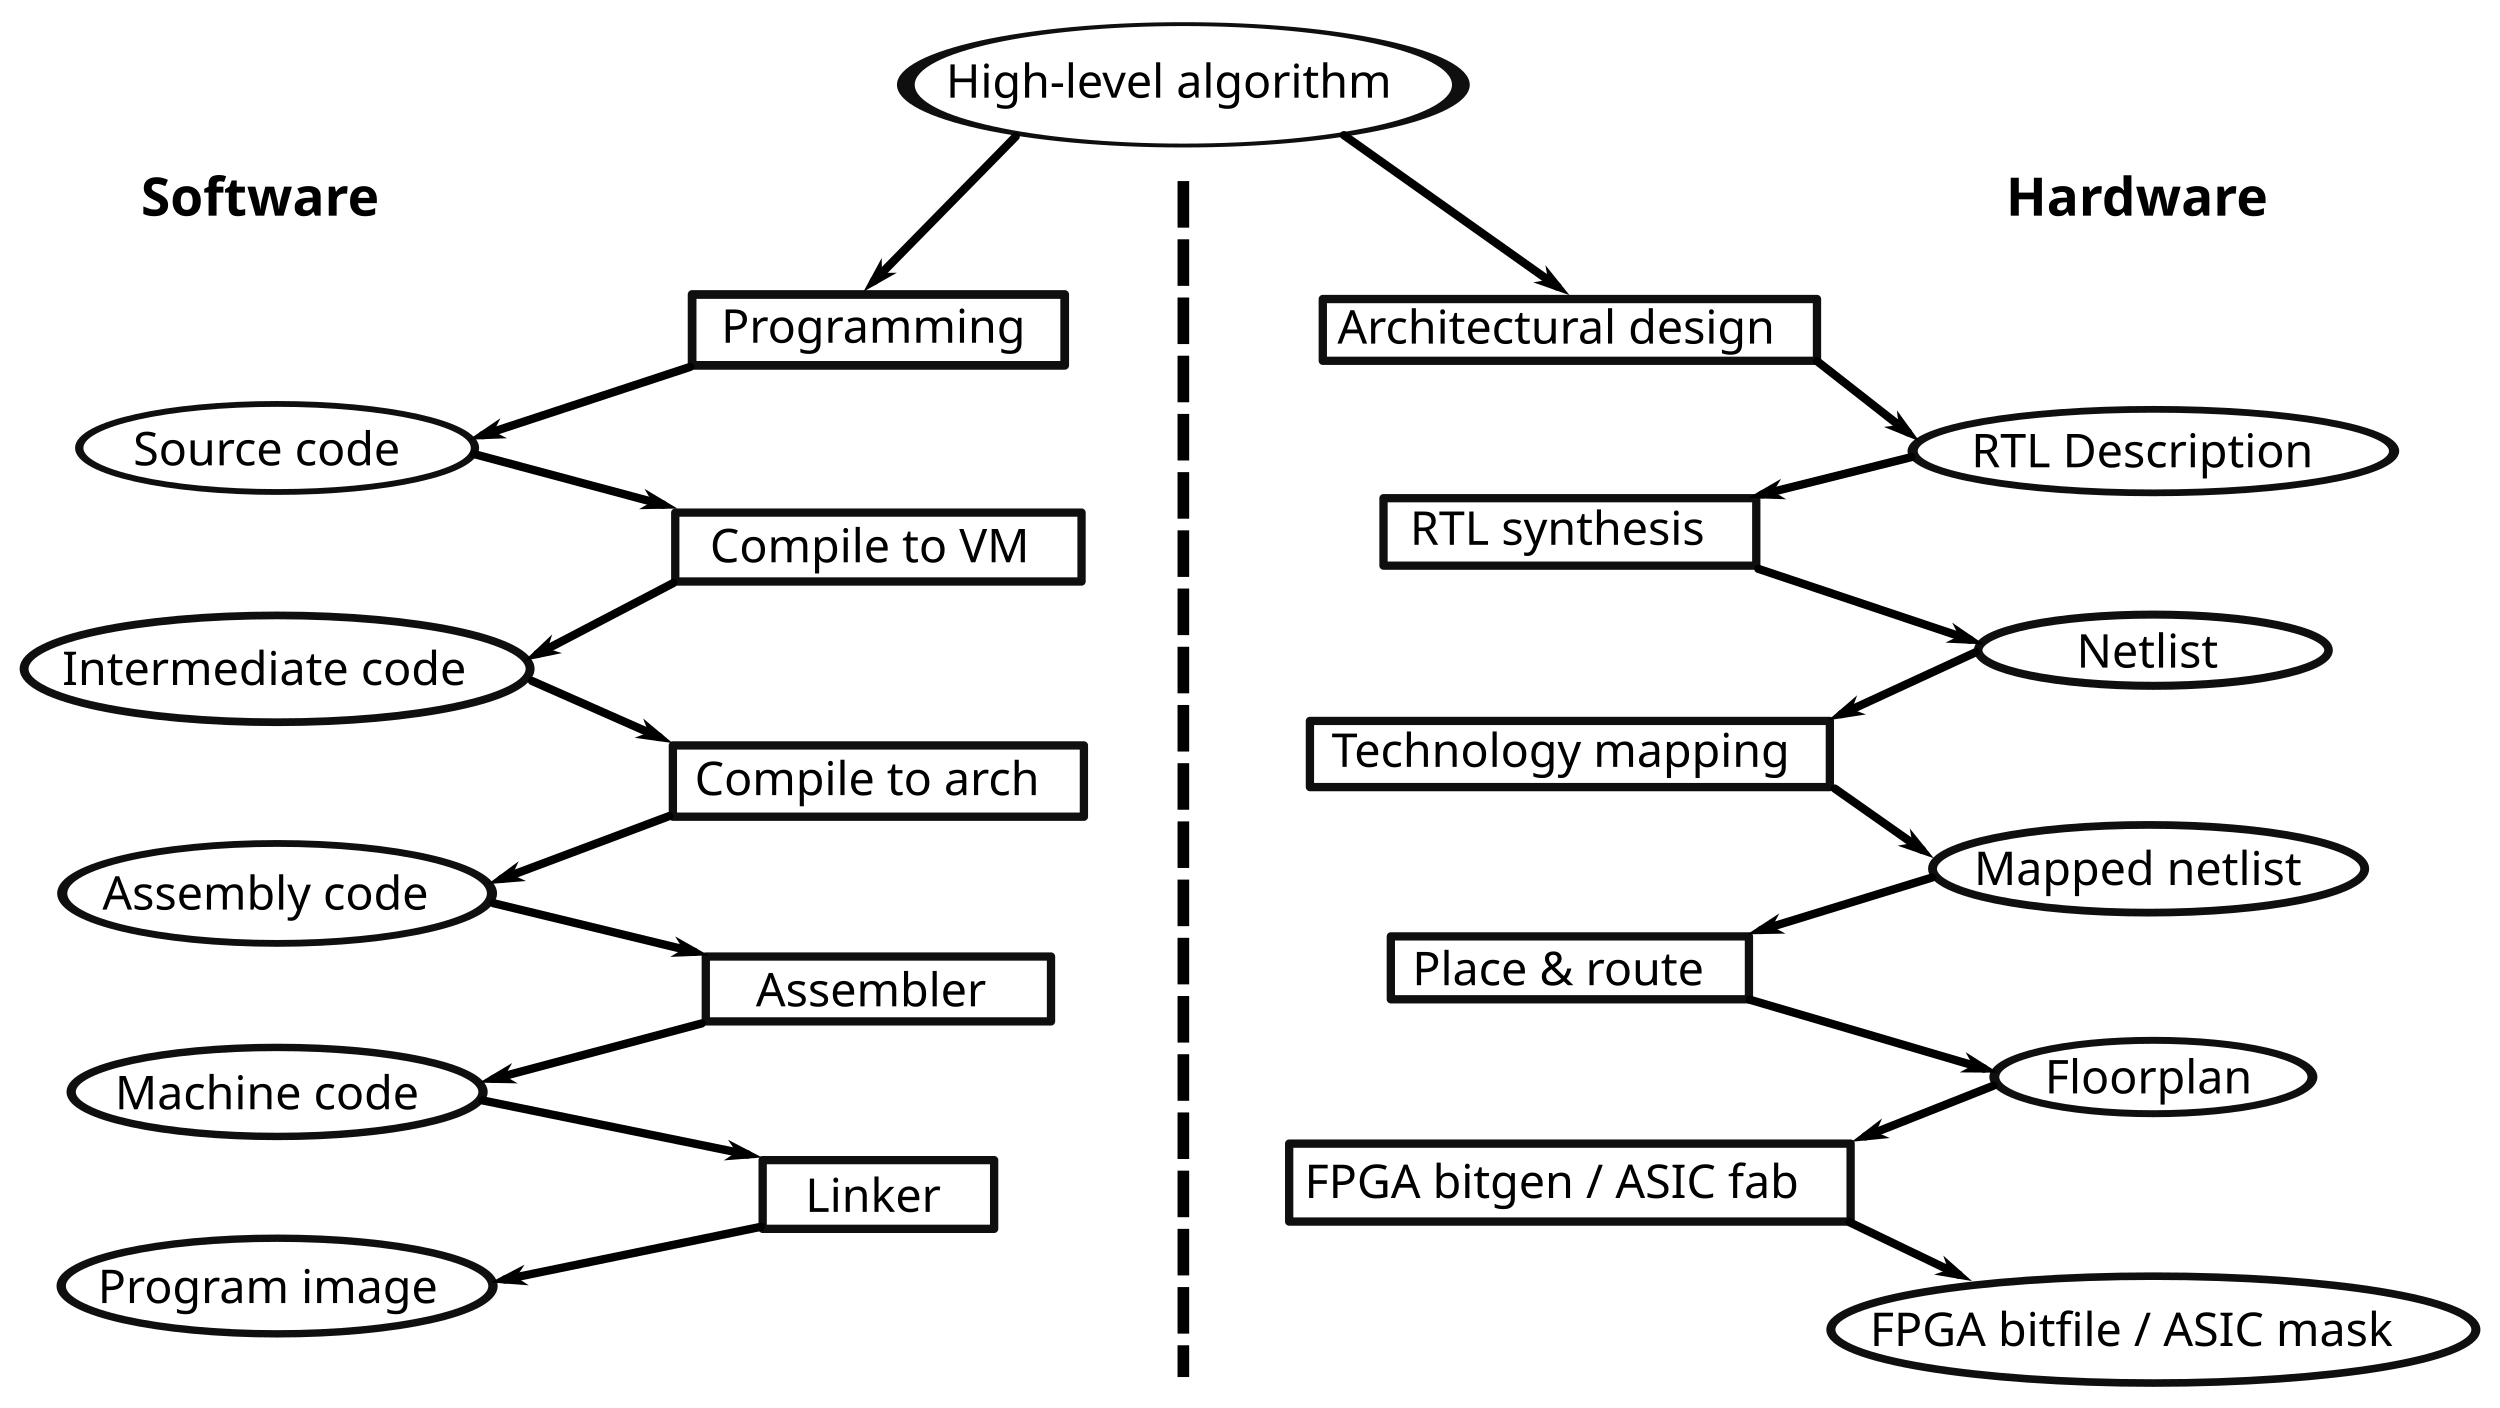
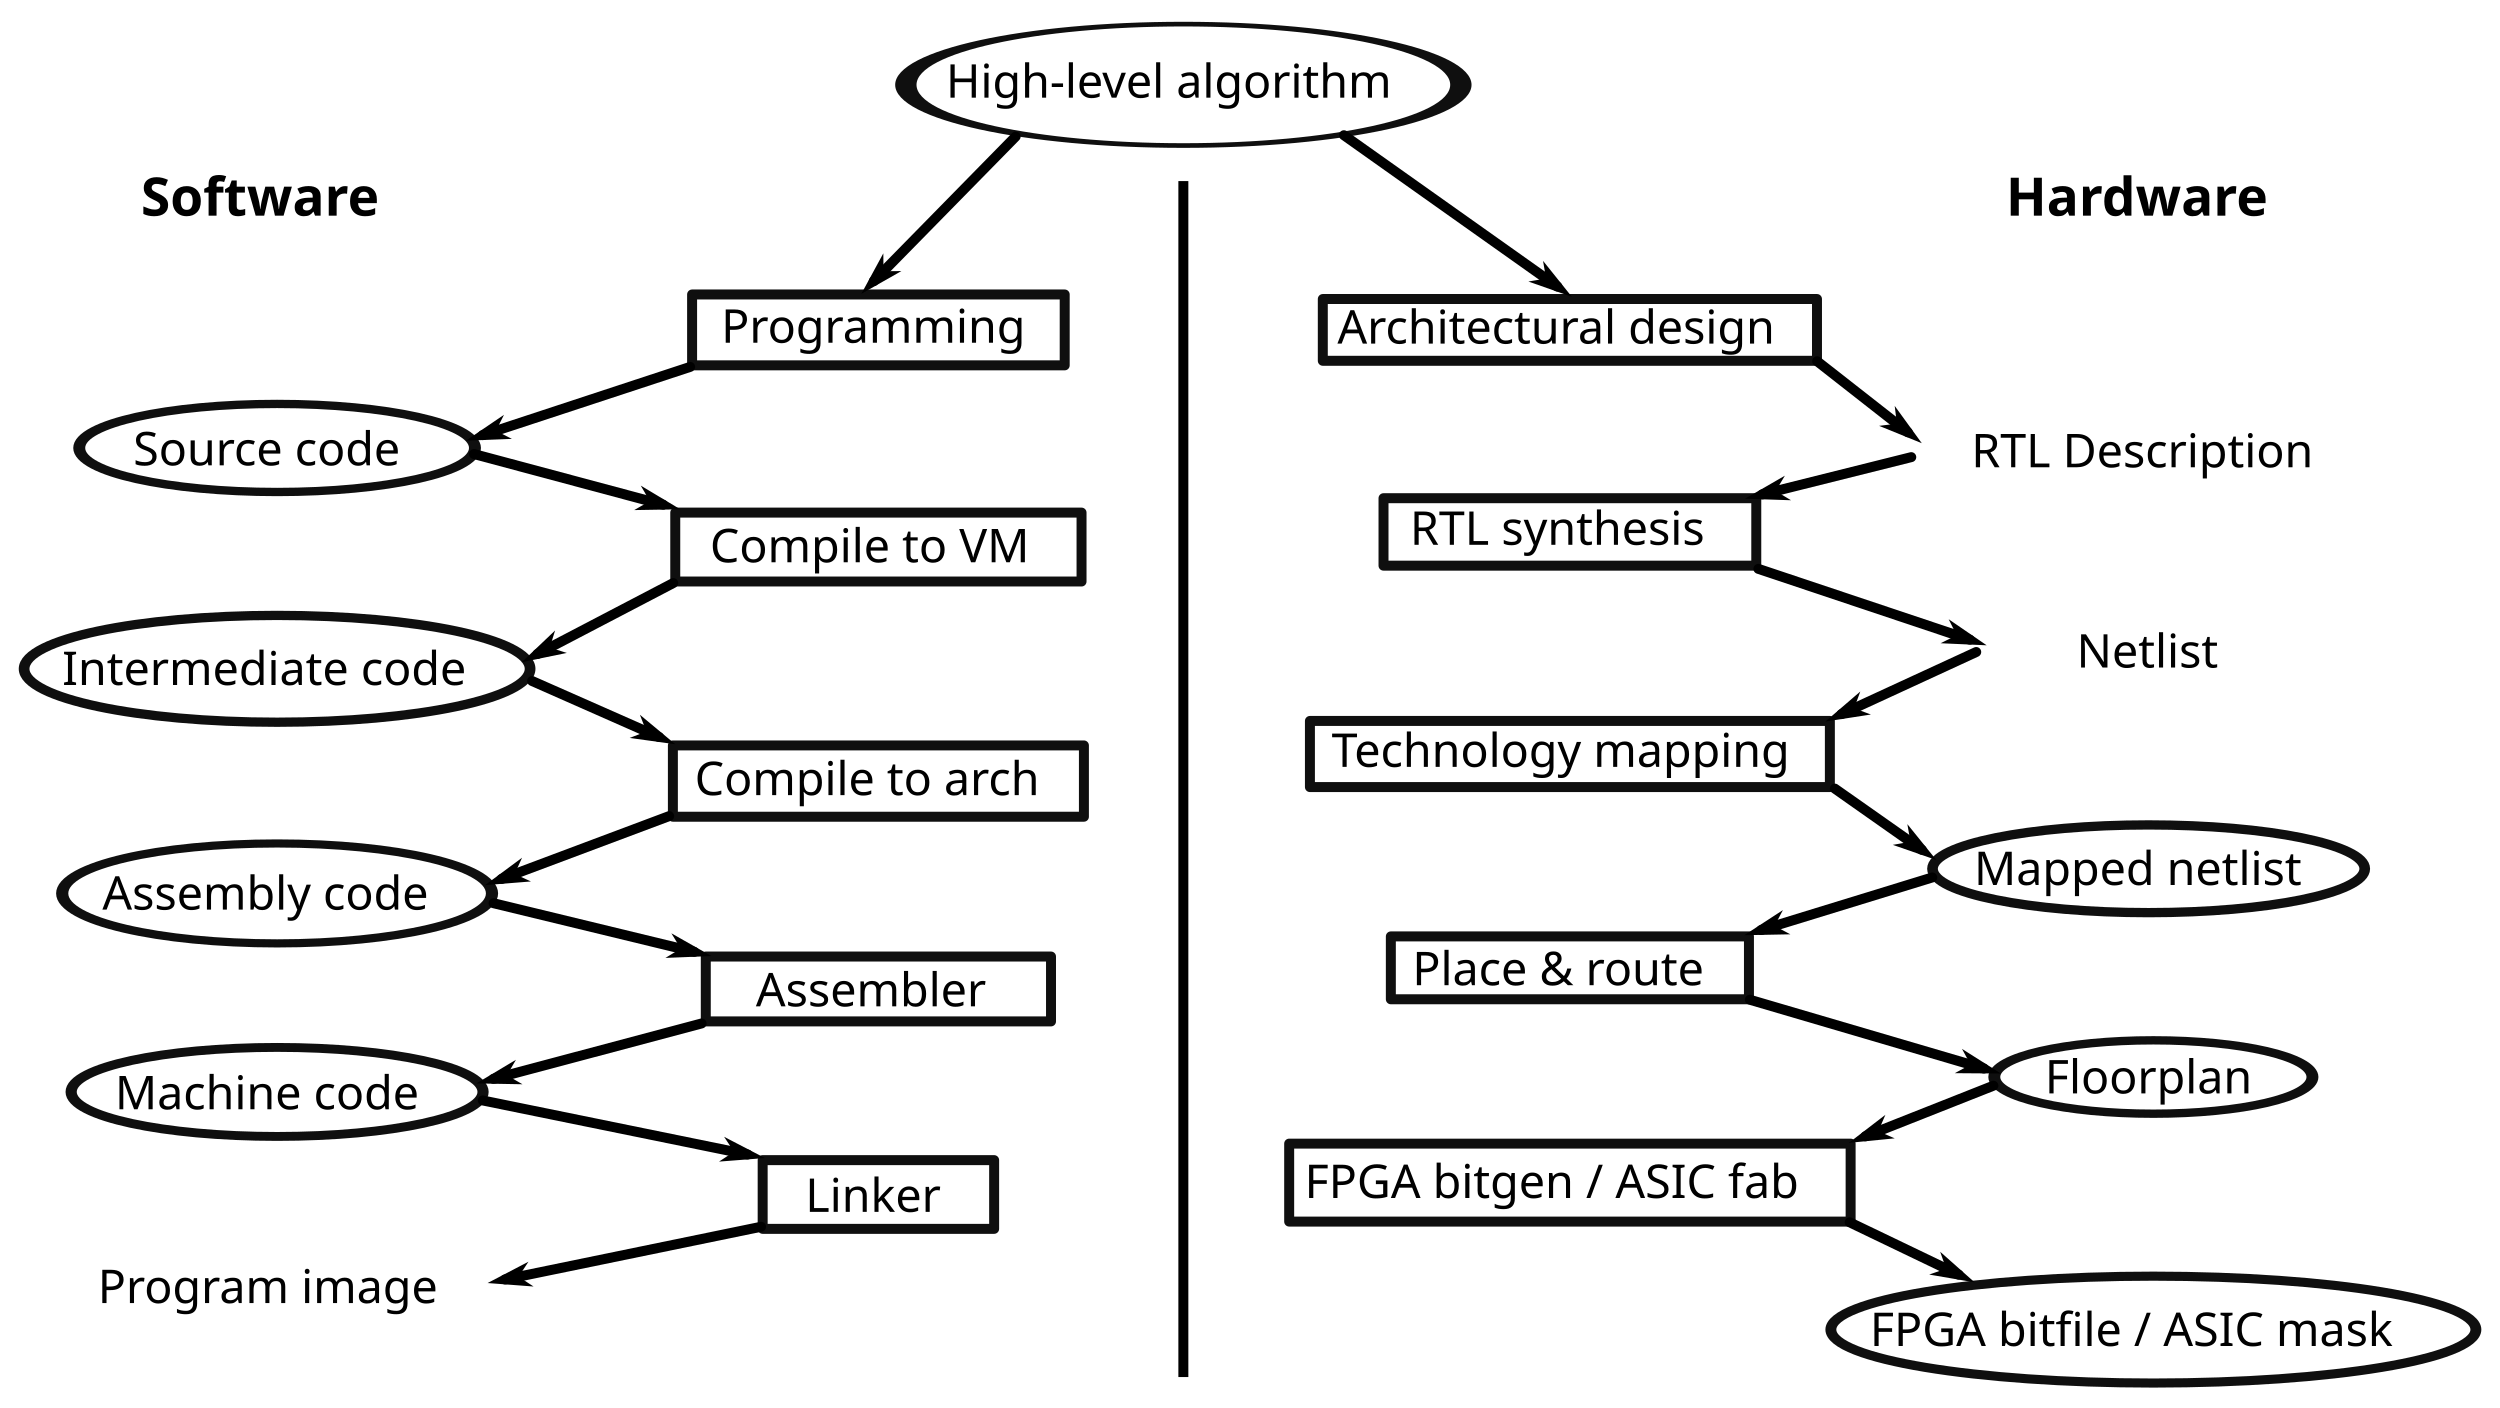
<svg xmlns="http://www.w3.org/2000/svg" width="751.592" height="423.044" id="svg2" version="1.1">
  <defs id="defs4">
    <marker orient="auto" refY="0" refX="0" id="Arrow1Send" style="overflow:visible">
      <path id="path4224" d="M 0,0 5,-5 -12.5,0 5,5 0,0 z" style="fill-rule:evenodd;stroke:#000000;stroke-width:1pt" transform="matrix(-0.2,0,0,-0.2,-1.2,0)" />
    </marker>
    <marker orient="auto" refY="0" refX="0" id="Arrow1Mend" style="overflow:visible">
      <path id="path4218" d="M 0,0 5,-5 -12.5,0 5,5 0,0 z" style="fill-rule:evenodd;stroke:#000000;stroke-width:1pt" transform="matrix(-0.4,0,0,-0.4,-4,0)" />
    </marker>
  </defs>
  <g id="layer1" transform="translate(1.954349,-543.0276)">
-     <g id="g8843">
-       <g transform="translate(199.6245,44.13348)" id="g3923">
-         <rect style="opacity:0.94;fill:none;stroke:#000000;stroke-width:2.626;stroke-linejoin:round;stroke-miterlimit:4;stroke-opacity:1;stroke-dasharray:none;stroke-dashoffset:0" id="rect3773" width="112.017" height="21.303" x="6.492" y="587.425" />
-         <text xml:space="preserve" style="font-size:14px;font-style:normal;font-weight:normal;line-height:125%;letter-spacing:0px;word-spacing:0px;fill:#000000;fill-opacity:1;stroke:none;font-family:Sans" x="15.24" y="601.939" id="text3797">
-           <tspan id="tspan3799" x="15.24" y="601.939">Programming</tspan>
+     <g id="g4360">
+       <g id="g4249">
+         <g id="g4149">
+           <rect y="631.559" x="206.116" height="21.303" width="112.017" id="rect3773" style="opacity:0.94;fill:none;stroke:#000000;stroke-width:3;stroke-linejoin:round;stroke-miterlimit:4;stroke-opacity:1;stroke-dasharray:none;stroke-dashoffset:0" />
+           <text id="text3797" y="646.072" x="214.864" style="font-size:14px;font-style:normal;font-weight:normal;line-height:125%;letter-spacing:0px;word-spacing:0px;fill:#000000;fill-opacity:1;stroke:none;font-family:Sans" xml:space="preserve">
+             <tspan y="646.072" x="214.864" id="tspan3799">Programming</tspan>
+           </text>
+         </g>
+         <g id="g4154">
+           <path transform="matrix(1.003421,0,0,0.6993953,-0.354592,589.4414)" d="m 140.714,126.195 a 59.286,18.929 0 1 1 0,-10e-6" id="path3757" style="opacity:0.94;fill:none;stroke:#000000;stroke-width:3.581;stroke-linejoin:round;stroke-miterlimit:4;stroke-opacity:1;stroke-dasharray:none;stroke-dashoffset:0" />
+           <text id="text3805" y="682.921" x="38.088" style="font-size:14px;font-style:normal;font-weight:normal;line-height:125%;letter-spacing:0px;word-spacing:0px;fill:#000000;fill-opacity:1;stroke:none;font-family:Sans" xml:space="preserve">
+             <tspan y="682.921" x="38.088" id="tspan3807">Source code</tspan>
+           </text>
+         </g>
+         <g id="g4159">
+           <rect y="697.134" x="201.053" height="20.714" width="122.143" id="rect3775" style="opacity:0.94;fill:none;stroke:#000000;stroke-width:3;stroke-linejoin:round;stroke-miterlimit:4;stroke-opacity:1;stroke-dasharray:none;stroke-dashoffset:0" />
+           <text id="text3809" y="712.068" x="211.477" style="font-size:14px;font-style:normal;font-weight:normal;line-height:125%;letter-spacing:0px;word-spacing:0px;fill:#000000;fill-opacity:1;stroke:none;font-family:Sans" xml:space="preserve">
+             <tspan y="712.068" x="211.477" id="tspan3811">Compile to VM</tspan>
+           </text>
+         </g>
+         <g id="g4164">
+           <path transform="matrix(1.238136,0,0,1.070462,-5.316946,561.2231)" d="m 131.429,170.838 a 61.429,15 0 1 1 0,-1e-5" id="path3759" style="opacity:0.94;fill:none;stroke:#000000;stroke-width:2.606;stroke-linejoin:round;stroke-miterlimit:4;stroke-opacity:1;stroke-dasharray:none;stroke-dashoffset:0" />
+           <text id="text3813" y="748.961" x="16.739" style="font-size:14px;font-style:normal;font-weight:normal;line-height:125%;letter-spacing:0px;word-spacing:0px;fill:#000000;fill-opacity:1;stroke:none;font-family:Sans" xml:space="preserve">
+             <tspan y="748.961" x="16.739" id="tspan3815">Intermediate code</tspan>
+           </text>
+         </g>
+         <g id="g4169">
+           <rect y="767.134" x="200.339" height="21.429" width="123.571" id="rect3777" style="opacity:0.94;fill:none;stroke:#000000;stroke-width:3;stroke-linejoin:round;stroke-miterlimit:4;stroke-opacity:1;stroke-dasharray:none;stroke-dashoffset:0" />
+           <text id="text3845" y="782.068" x="206.894" style="font-size:14px;font-style:normal;font-weight:normal;line-height:125%;letter-spacing:0px;word-spacing:0px;fill:#000000;fill-opacity:1;stroke:none;font-family:Sans" xml:space="preserve">
+             <tspan y="782.068" x="206.894" id="tspan3847">Compile to arch</tspan>
+           </text>
+         </g>
+         <g id="g4174">
+           <path transform="matrix(1.06415,0,0,0.7129206,6.862096,625.4118)" d="m 130.714,261.195 a 60.714,21.071 0 1 1 0,-1e-5" id="path3761" style="opacity:0.94;fill:none;stroke:#000000;stroke-width:3.444;stroke-linejoin:round;stroke-miterlimit:4;stroke-opacity:1;stroke-dasharray:none;stroke-dashoffset:0" />
+           <text id="text3849" y="816.496" x="28.815" style="font-size:14px;font-style:normal;font-weight:normal;line-height:125%;letter-spacing:0px;word-spacing:0px;fill:#000000;fill-opacity:1;stroke:none;font-family:Sans" xml:space="preserve">
+             <tspan y="816.496" x="28.815" id="tspan3851">Assembly code</tspan>
+           </text>
+         </g>
+         <g id="g4179">
+           <rect y="830.598" x="210.231" height="19.502" width="103.787" id="rect3853" style="opacity:0.94;fill:none;stroke:#000000;stroke-width:3;stroke-linejoin:round;stroke-miterlimit:4;stroke-opacity:1;stroke-dasharray:none;stroke-dashoffset:0" />
+           <text id="text3859" y="845.568" x="225.286" style="font-size:14px;font-style:normal;font-weight:normal;line-height:125%;letter-spacing:0px;word-spacing:0px;fill:#000000;fill-opacity:1;stroke:none;font-family:Sans" xml:space="preserve">
+             <tspan y="845.568" x="225.286" id="tspan3861">Assembler</tspan>
+           </text>
+         </g>
+         <g id="g4184">
+           <path transform="matrix(1.002147,0,0,0.7972764,13.70764,535.493)" d="m 129.286,421.195 a 61.786,16.786 0 1 1 0,-1e-5" id="path3857" style="opacity:0.94;fill:none;stroke:#000000;stroke-width:3.356;stroke-linejoin:round;stroke-miterlimit:4;stroke-opacity:1;stroke-dasharray:none;stroke-dashoffset:0" />
+           <text id="text3863" y="876.521" x="32.599" style="font-size:14px;font-style:normal;font-weight:normal;line-height:125%;letter-spacing:0px;word-spacing:0px;fill:#000000;fill-opacity:1;stroke:none;font-family:Sans" xml:space="preserve">
+             <tspan y="876.521" x="32.599" id="tspan3865">Machine code</tspan>
+           </text>
+         </g>
+         <g id="g4189">
+           <rect y="891.804" x="227.33" height="20.661" width="69.59" id="rect3867" style="opacity:0.94;fill:none;stroke:#000000;stroke-width:3;stroke-linejoin:round;stroke-miterlimit:4;stroke-opacity:1;stroke-dasharray:none;stroke-dashoffset:0" />
+           <text id="text3869" y="907.354" x="240.157" style="font-size:14px;font-style:normal;font-weight:normal;line-height:125%;letter-spacing:0px;word-spacing:0px;fill:#000000;fill-opacity:1;stroke:none;font-family:Sans" xml:space="preserve">
+             <tspan y="907.354" x="240.157" id="tspan3871">Linker</tspan>
+           </text>
+         </g>
+         <g id="g4194">
+           <path transform="matrix(1.05057,0,0,0.8214018,9.688671,588.9637)" d="m 130,414.767 a 61.786,17.5 0 1 1 0,0" id="path3873" style="opacity:0.94;fill:none;stroke:#000000;stroke-width:3.229;stroke-linejoin:round;stroke-miterlimit:4;stroke-opacity:1;stroke-dasharray:none;stroke-dashoffset:0" />
+           <text id="text3875" y="934.779" x="27.444" style="font-size:14px;font-style:normal;font-weight:normal;line-height:125%;letter-spacing:0px;word-spacing:0px;fill:#000000;fill-opacity:1;stroke:none;font-family:Sans" xml:space="preserve">
+             <tspan y="934.779" x="27.444" id="tspan3877">Program image</tspan>
+           </text>
+         </g>
+         <path style="fill:none;stroke:#000000;stroke-width:3;stroke-linecap:round;stroke-linejoin:miter;stroke-miterlimit:4;stroke-opacity:1;stroke-dasharray:none;marker-end:url(#Arrow1Send)" d="m 205.523,653.334 -62.342,20.51" id="path6340" />
+         <path style="fill:none;stroke:#000000;stroke-width:3;stroke-linecap:round;stroke-linejoin:miter;stroke-miterlimit:4;stroke-opacity:1;stroke-dasharray:none;marker-end:url(#Arrow1Send)" d="m 140.541,679.53 56.859,15.23" id="path6526" />
+         <path style="fill:none;stroke:#000000;stroke-width:3;stroke-linecap:round;stroke-linejoin:miter;stroke-miterlimit:4;stroke-opacity:1;stroke-dasharray:none;marker-end:url(#Arrow1Send)" d="M 200.446,718.316 159.629,739.638" id="path6712" />
+         <path style="fill:none;stroke:#000000;stroke-width:3;stroke-linecap:round;stroke-linejoin:miter;stroke-miterlimit:4;stroke-opacity:1;stroke-dasharray:none;marker-end:url(#Arrow1Send)" d="m 158.005,747.76 38.177,16.855" id="path6898" />
+         <path style="fill:none;stroke:#000000;stroke-width:3;stroke-linecap:round;stroke-linejoin:miter;stroke-miterlimit:4;stroke-opacity:1;stroke-dasharray:none;marker-end:url(#Arrow1Send)" d="m 199.227,788.374 -50.361,18.885" id="path7084" />
+         <path style="fill:none;stroke:#000000;stroke-width:3;stroke-linecap:round;stroke-linejoin:miter;stroke-miterlimit:4;stroke-opacity:1;stroke-dasharray:none;marker-end:url(#Arrow1Send)" d="m 146.43,814.57 60.311,14.621" id="path7270" />
+         <path style="fill:none;stroke:#000000;stroke-width:3;stroke-linecap:round;stroke-linejoin:miter;stroke-miterlimit:4;stroke-opacity:1;stroke-dasharray:none;marker-end:url(#Arrow1Send)" d="M 208.975,850.716 146.43,867.367" id="path7456" />
+         <path style="fill:none;stroke:#000000;stroke-width:3;stroke-linecap:round;stroke-linejoin:miter;stroke-miterlimit:4;stroke-opacity:1;stroke-dasharray:none;marker-end:url(#Arrow1Send)" d="m 143.181,873.866 79.603,16.245" id="path7642" />
+         <path style="fill:none;stroke:#000000;stroke-width:3;stroke-linecap:round;stroke-linejoin:miter;stroke-miterlimit:4;stroke-opacity:1;stroke-dasharray:none;marker-end:url(#Arrow1Send)" d="m 226.845,911.839 -76.963,15.839" id="path7828" />
+         <text xml:space="preserve" style="font-size:14px;font-style:normal;font-weight:normal;line-height:125%;letter-spacing:0px;word-spacing:0px;fill:#000000;fill-opacity:1;stroke:none;font-family:Sans" x="40.411" y="607.873" id="text8116">
+           <tspan id="tspan8118" x="40.411" y="607.873" style="font-size:16px;font-weight:bold;-inkscape-font-specification:Sans Bold">Software</tspan>
        </text>
      </g>
-       <g transform="translate(17.06686,47.30385)" id="g3928">
-         <path style="opacity:0.94;fill:none;stroke:#000000;stroke-width:2.5;stroke-linejoin:round;stroke-miterlimit:4;stroke-opacity:1;stroke-dasharray:none;stroke-dashoffset:0" id="path3757" d="m 140.714,126.195 c 0,10.454 -26.543,18.929 -59.286,18.929 -32.743,0 -59.286,-8.475 -59.286,-18.929 0,-10.454 26.543,-18.929 59.286,-18.929 32.743,0 59.286,8.475 59.286,18.929" transform="matrix(1.003421,0,0,0.6993953,-17.42146,542.1376)" />
-         <text xml:space="preserve" style="font-size:14px;font-style:normal;font-weight:normal;line-height:125%;letter-spacing:0px;word-spacing:0px;fill:#000000;fill-opacity:1;stroke:none;font-family:Sans" x="21.021" y="635.617" id="text3805">
-           <tspan id="tspan3807" x="21.021" y="635.617">Source code</tspan>
+       <g id="g4302">
+         <g id="g4199">
+           <rect y="632.924" x="395.728" height="18.571" width="148.571" id="rect3781" style="opacity:0.94;fill:none;stroke:#000000;stroke-width:3;stroke-linejoin:round;stroke-miterlimit:4;stroke-opacity:1;stroke-dasharray:none;stroke-dashoffset:0" />
+           <text id="text3793" y="646.325" x="400.123" style="font-size:14px;font-style:normal;font-weight:normal;line-height:125%;letter-spacing:0px;word-spacing:0px;fill:#000000;fill-opacity:1;stroke:none;font-family:Sans" xml:space="preserve">
+             <tspan y="646.325" x="400.123" id="tspan3795">Architectural design</tspan>
+           </text>
+         </g>
+         <g id="g4204">
+           <path transform="matrix(1.003195,0,0,0.6631194,348.0531,577.4307)" d="m 368.571,152.624 a 72.143,18.929 0 1 1 0,0" id="path3765" style="opacity:0.94;fill:none;stroke:#000000;stroke-width:3.678;stroke-linejoin:round;stroke-miterlimit:4;stroke-opacity:1;stroke-dasharray:none;stroke-dashoffset:0" />
+           <text id="text3801" y="683.511" x="590.697" style="font-size:14px;font-style:normal;font-weight:normal;line-height:125%;letter-spacing:0px;word-spacing:0px;fill:#000000;fill-opacity:1;stroke:none;font-family:Sans" xml:space="preserve">
+             <tspan y="683.511" x="590.697" id="tspan3803">RTL Description</tspan>
+           </text>
+         </g>
+         <g id="g4209">
+           <rect y="692.805" x="413.98" height="20.281" width="112.067" id="rect3783" style="opacity:0.94;fill:none;stroke:#000000;stroke-width:3;stroke-linejoin:round;stroke-miterlimit:4;stroke-opacity:1;stroke-dasharray:none;stroke-dashoffset:0" />
+           <text id="text3817" y="706.808" x="421.93" style="font-size:14px;font-style:normal;font-weight:normal;line-height:125%;letter-spacing:0px;word-spacing:0px;fill:#000000;fill-opacity:1;stroke:none;font-family:Sans" xml:space="preserve">
+             <tspan id="tspan3821" y="706.808" x="421.93">RTL synthesis</tspan>
+           </text>
+         </g>
+         <g id="g4214">
+           <path transform="matrix(0.7448378,0,0,0.6971601,423.5734,577.8233)" d="m 368.571,230.481 a 70.714,15.357 0 1 1 0,0" id="path3767" style="opacity:0.94;fill:none;stroke:#000000;stroke-width:4.163;stroke-linejoin:round;stroke-miterlimit:4;stroke-opacity:1;stroke-dasharray:none;stroke-dashoffset:0" />
+           <text id="text3825" y="743.725" x="622.34" style="font-size:14px;font-style:normal;font-weight:normal;line-height:125%;letter-spacing:0px;word-spacing:0px;fill:#000000;fill-opacity:1;stroke:none;font-family:Sans" xml:space="preserve">
+             <tspan y="743.725" x="622.34" id="tspan3827">Netlist</tspan>
+           </text>
+         </g>
+         <g id="g4219">
+           <rect y="759.767" x="391.857" height="19.886" width="156.314" id="rect3785" style="opacity:0.94;fill:none;stroke:#000000;stroke-width:3;stroke-linejoin:round;stroke-miterlimit:4;stroke-opacity:1;stroke-dasharray:none;stroke-dashoffset:0" />
+           <text id="text3829" y="773.572" x="398.387" style="font-size:14px;font-style:normal;font-weight:normal;line-height:125%;letter-spacing:0px;word-spacing:0px;fill:#000000;fill-opacity:1;stroke:none;font-family:Sans" xml:space="preserve">
+             <tspan y="773.572" x="398.387" id="tspan3831">Technology mapping</tspan>
+           </text>
+         </g>
+         <g id="g4224">
+           <path transform="matrix(0.9426011,0,0,0.8204889,361.5564,557.6732)" d="m 368.571,300.481 a 68.929,16.071 0 1 1 0,-10e-6" id="path3769" style="opacity:0.94;fill:none;stroke:#000000;stroke-width:3.411;stroke-linejoin:round;stroke-miterlimit:4;stroke-opacity:1;stroke-dasharray:none;stroke-dashoffset:0" />
+           <text id="text3833" y="809.087" x="591.503" style="font-size:14px;font-style:normal;font-weight:normal;line-height:125%;letter-spacing:0px;word-spacing:0px;fill:#000000;fill-opacity:1;stroke:none;font-family:Sans" xml:space="preserve">
+             <tspan y="809.087" x="591.503" id="tspan3835">Mapped netlist</tspan>
+           </text>
+         </g>
+         <g id="g4229">
+           <rect y="824.544" x="416.184" height="18.903" width="107.66" id="rect3787" style="opacity:0.94;fill:none;stroke:#000000;stroke-width:3;stroke-linejoin:round;stroke-miterlimit:4;stroke-opacity:1;stroke-dasharray:none;stroke-dashoffset:0" />
+           <text id="text3837" y="839.215" x="422.654" style="font-size:14px;font-style:normal;font-weight:normal;line-height:125%;letter-spacing:0px;word-spacing:0px;fill:#000000;fill-opacity:1;stroke:none;font-family:Sans" xml:space="preserve">
+             <tspan y="839.215" x="422.654" id="tspan3839">Place &amp; route</tspan>
+           </text>
+         </g>
+         <g id="g4234">
+           <path transform="matrix(0.7122723,0,0,0.4981961,430.2206,658.5804)" d="m 369.286,417.981 a 67.143,22.143 0 1 1 0,-10e-6" id="path3771" style="opacity:0.94;fill:none;stroke:#000000;stroke-width:5.036;stroke-linejoin:round;stroke-miterlimit:4;stroke-opacity:1;stroke-dasharray:none;stroke-dashoffset:0" />
+           <text id="text3841" y="871.75" x="612.804" style="font-size:14px;font-style:normal;font-weight:normal;line-height:125%;letter-spacing:0px;word-spacing:0px;fill:#000000;fill-opacity:1;stroke:none;font-family:Sans" xml:space="preserve">
+             <tspan y="871.75" x="612.804" id="tspan3843">Floorplan</tspan>
+           </text>
+         </g>
+         <g id="g4239">
+           <rect y="886.846" x="385.618" height="23.435" width="168.792" id="rect3898" style="opacity:0.94;fill:none;stroke:#000000;stroke-width:3;stroke-linejoin:round;stroke-miterlimit:4;stroke-opacity:1;stroke-dasharray:none;stroke-dashoffset:0" />
+           <text id="text3900" y="903.183" x="390.249" style="font-size:14px;font-style:normal;font-weight:normal;line-height:125%;letter-spacing:0px;word-spacing:0px;fill:#000000;fill-opacity:1;stroke:none;font-family:Sans" xml:space="preserve">
+             <tspan y="903.183" x="390.249" id="tspan3902">FPGA bitgen / ASIC fab</tspan>
+           </text>
+         </g>
+         <g id="g4244">
+           <path transform="matrix(1.099126,0,0,0.9180449,334.1403,551.4896)" d="m 371.429,426.195 a 88.214,17.5 0 1 1 0,-1e-5" id="path3904" style="opacity:0.94;fill:none;stroke:#000000;stroke-width:2.987;stroke-linejoin:round;stroke-miterlimit:4;stroke-opacity:1;stroke-dasharray:none;stroke-dashoffset:0" />
+           <text id="text3906" y="947.677" x="560.208" style="font-size:14px;font-style:normal;font-weight:normal;line-height:125%;letter-spacing:0px;word-spacing:0px;fill:#000000;fill-opacity:1;stroke:none;font-family:Sans" xml:space="preserve">
+             <tspan y="947.677" x="560.208" id="tspan3908">FPGA bitfile / ASIC mask</tspan>
+           </text>
+         </g>
+         <path style="fill:none;stroke:#000000;stroke-width:3;stroke-linecap:round;stroke-linejoin:miter;stroke-miterlimit:4;stroke-opacity:1;stroke-dasharray:none;marker-end:url(#Arrow1Send)" d="m 544.347,651.632 27.246,21.339" id="path4296" />
+         <path style="fill:none;stroke:#000000;stroke-width:3;stroke-linecap:round;stroke-linejoin:miter;stroke-miterlimit:4;stroke-opacity:1;stroke-dasharray:none;marker-end:url(#Arrow1Send)" d="m 572.639,680.462 -44.8,11.2" id="path4666" />
+         <path style="fill:none;stroke:#000000;stroke-width:3;stroke-linecap:round;stroke-linejoin:miter;stroke-miterlimit:4;stroke-opacity:1;stroke-dasharray:none;marker-end:url(#Arrow1Send)" d="m 526.675,714.048 63.563,21.282" id="path4852" />
+         <path style="fill:none;stroke:#000000;stroke-width:3;stroke-linecap:round;stroke-linejoin:miter;stroke-miterlimit:4;stroke-opacity:1;stroke-dasharray:none;marker-end:url(#Arrow1Send)" d="m 592.168,739.047 -40.493,18.667" id="path5038" />
+         <path style="fill:none;stroke:#000000;stroke-width:3;stroke-linecap:round;stroke-linejoin:miter;stroke-miterlimit:4;stroke-opacity:1;stroke-dasharray:none;marker-end:url(#Arrow1Send)" d="m 549.665,780.114 26.133,18.38" id="path5224" />
+         <path style="fill:none;stroke:#000000;stroke-width:3;stroke-linecap:round;stroke-linejoin:miter;stroke-miterlimit:4;stroke-opacity:1;stroke-dasharray:none;marker-end:url(#Arrow1Send)" d="m 578.957,806.822 -51.405,15.795" id="path5410" />
+         <path style="fill:none;stroke:#000000;stroke-width:3;stroke-linecap:round;stroke-linejoin:miter;stroke-miterlimit:4;stroke-opacity:1;stroke-dasharray:none;marker-end:url(#Arrow1Send)" d="m 524.106,843.581 70.359,20.677" id="path5596" />
+         <path style="fill:none;stroke:#000000;stroke-width:3;stroke-linecap:round;stroke-linejoin:miter;stroke-miterlimit:4;stroke-opacity:1;stroke-dasharray:none;marker-end:url(#Arrow1Send)" d="m 597.337,869.428 -38.482,15.221" id="path5782" />
+         <path style="fill:none;stroke:#000000;stroke-width:3;stroke-linecap:round;stroke-linejoin:miter;stroke-miterlimit:4;stroke-opacity:1;stroke-dasharray:none;marker-end:url(#Arrow1Send)" d="m 554.12,910.498 32.748,15.732" id="path5968" />
+         <text xml:space="preserve" style="font-size:14px;font-style:normal;font-weight:normal;line-height:125%;letter-spacing:0px;word-spacing:0px;fill:#000000;fill-opacity:1;stroke:none;font-family:Sans" x="601.108" y="607.873" id="text8116-9">
+           <tspan id="tspan8118-7" x="601.108" y="607.873" style="font-size:16px;font-weight:bold;-inkscape-font-specification:Sans Bold">Hardware</tspan>
        </text>
      </g>
-       <g transform="translate(196.7674,31.20089)" id="g3933">
-         <rect style="opacity:0.94;fill:none;stroke:#000000;stroke-width:2.5;stroke-linejoin:round;stroke-miterlimit:4;stroke-opacity:1;stroke-dasharray:none;stroke-dashoffset:0" id="rect3775" width="122.143" height="20.714" x="4.286" y="665.934" />
-         <text xml:space="preserve" style="font-size:14px;font-style:normal;font-weight:normal;line-height:125%;letter-spacing:0px;word-spacing:0px;fill:#000000;fill-opacity:1;stroke:none;font-family:Sans" x="14.71" y="680.867" id="text3809">
-           <tspan id="tspan3811" x="14.71" y="680.867">Compile to VM</tspan>
+       <g id="g4355">
+         <path style="opacity:0.94;fill:none;stroke:#000000;stroke-width:4.427;stroke-linejoin:round;stroke-miterlimit:4;stroke-opacity:1;stroke-dasharray:none;stroke-dashoffset:0" id="path3755" d="m 159.604,194.09 a 57.579,57.579 0 1 1 0,-2e-5" transform="matrix(1.448987,0,0,0.316996,205.9737,507.0041)" />
+         <text xml:space="preserve" style="font-size:14px;font-style:normal;font-weight:normal;line-height:125%;letter-spacing:0px;word-spacing:0px;fill:#000000;fill-opacity:1;stroke:none;font-family:Sans" x="282.433" y="572.392" id="text3789">
+           <tspan id="tspan3791" x="282.433" y="572.392">High-level algorithm</tspan>
        </text>
      </g>
-       <g transform="translate(4.745437,30.4866)" id="g3938">
-         <path style="opacity:0.94;fill:none;stroke:#000000;stroke-width:2.172;stroke-linejoin:round;stroke-miterlimit:4;stroke-opacity:1;stroke-dasharray:none;stroke-dashoffset:0" id="path3759" d="m 131.429,170.838 c 0,8.284 -27.503,15 -61.429,15 -33.926,0 -61.429,-6.716 -61.429,-15 0,-8.284 27.503,-15 61.429,-15 33.926,0 61.429,6.716 61.429,15" transform="matrix(1.238136,0,0,1.070462,-10.06238,530.7365)" />
-         <text xml:space="preserve" style="font-size:14px;font-style:normal;font-weight:normal;line-height:125%;letter-spacing:0px;word-spacing:0px;fill:#000000;fill-opacity:1;stroke:none;font-family:Sans" x="11.994" y="718.474" id="text3813">
-           <tspan id="tspan3815" x="11.994" y="718.474">Intermediate code</tspan>
-         </text>
-       </g>
-       <g transform="translate(196.0531,26.91517)" id="g3943">
-         <rect style="opacity:0.94;fill:none;stroke:#000000;stroke-width:2.5;stroke-linejoin:round;stroke-miterlimit:4;stroke-opacity:1;stroke-dasharray:none;stroke-dashoffset:0" id="rect3777" width="123.571" height="21.429" x="4.286" y="740.219" />
-         <text xml:space="preserve" style="font-size:14px;font-style:normal;font-weight:normal;line-height:125%;letter-spacing:0px;word-spacing:0px;fill:#000000;fill-opacity:1;stroke:none;font-family:Sans" x="10.84" y="755.153" id="text3845">
-           <tspan id="tspan3847" x="10.84" y="755.153">Compile to arch</tspan>
-         </text>
-       </g>
-       <g transform="translate(14.03115,22.24077)" id="g3948">
-         <path style="opacity:0.94;fill:none;stroke:#000000;stroke-width:2.87;stroke-linejoin:round;stroke-miterlimit:4;stroke-opacity:1;stroke-dasharray:none;stroke-dashoffset:0" id="path3761" d="m 130.714,261.195 c 0,11.637 -27.183,21.071 -60.714,21.071 -33.532,0 -60.714,-9.434 -60.714,-21.071 0,-11.637 27.183,-21.071 60.714,-21.071 33.532,0 60.714,9.434 60.714,21.071" transform="matrix(1.06415,0,0,0.7129206,-7.169056,603.171)" />
-         <text xml:space="preserve" style="font-size:14px;font-style:normal;font-weight:normal;line-height:125%;letter-spacing:0px;word-spacing:0px;fill:#000000;fill-opacity:1;stroke:none;font-family:Sans" x="14.784" y="794.255" id="text3849">
-           <tspan id="tspan3851" x="14.784" y="794.255">Assembly code</tspan>
-         </text>
-       </g>
-       <g transform="translate(207.4817,1.915173)" id="g3953">
-         <rect style="opacity:0.94;fill:none;stroke:#000000;stroke-width:2.5;stroke-linejoin:round;stroke-miterlimit:4;stroke-opacity:1;stroke-dasharray:none;stroke-dashoffset:0" id="rect3853" width="103.787" height="19.502" x="2.749" y="828.683" />
-         <text xml:space="preserve" style="font-size:14px;font-style:normal;font-weight:normal;line-height:125%;letter-spacing:0px;word-spacing:0px;fill:#000000;fill-opacity:1;stroke:none;font-family:Sans" x="17.804" y="843.653" id="text3859">
-           <tspan id="tspan3861" x="17.804" y="843.653">Assembler</tspan>
-         </text>
-       </g>
-       <g transform="translate(13.85258,1.403938)" id="g3958">
-         <path style="opacity:0.94;fill:none;stroke:#000000;stroke-width:2.797;stroke-linejoin:round;stroke-miterlimit:4;stroke-opacity:1;stroke-dasharray:none;stroke-dashoffset:0" id="path3857" d="m 129.286,421.195 c 0,9.27 -27.662,16.786 -61.786,16.786 -34.123,0 -61.786,-7.515 -61.786,-16.786 0,-9.271 27.662,-16.786 61.786,-16.786 34.123,0 61.786,7.515 61.786,16.786" transform="matrix(1.002147,0,0,0.7972764,-0.1449435,534.0891)" />
-         <text xml:space="preserve" style="font-size:14px;font-style:normal;font-weight:normal;line-height:125%;letter-spacing:0px;word-spacing:0px;fill:#000000;fill-opacity:1;stroke:none;font-family:Sans" x="18.746" y="875.117" id="text3863">
-           <tspan id="tspan3865" x="18.746" y="875.117">Machine code</tspan>
-         </text>
-       </g>
-       <g transform="translate(225.5174,-7.370542)" id="g3963">
-         <rect style="opacity:0.94;fill:none;stroke:#000000;stroke-width:2.5;stroke-linejoin:round;stroke-miterlimit:4;stroke-opacity:1;stroke-dasharray:none;stroke-dashoffset:0" id="rect3867" width="69.59" height="20.661" x="1.812" y="899.174" />
-         <text xml:space="preserve" style="font-size:14px;font-style:normal;font-weight:normal;line-height:125%;letter-spacing:0px;word-spacing:0px;fill:#000000;fill-opacity:1;stroke:none;font-family:Sans" x="14.64" y="914.724" id="text3869">
-           <tspan id="tspan3871" x="14.64" y="914.724">Linker</tspan>
-         </text>
-       </g>
-       <g transform="translate(10.10258,-9.85132)" id="g3968">
-         <path style="opacity:0.94;fill:none;stroke:#000000;stroke-width:2.691;stroke-linejoin:round;stroke-miterlimit:4;stroke-opacity:1;stroke-dasharray:none;stroke-dashoffset:0" id="path3873" d="m 130,414.767 c 0,9.665 -27.662,17.5 -61.786,17.5 -34.123,0 -61.786,-7.835 -61.786,-17.5 0,-9.665 27.662,-17.5 61.786,-17.5 34.123,0 61.786,7.835 61.786,17.5" transform="matrix(1.05057,0,0,0.8214018,-0.4139136,598.815)" />
-         <text xml:space="preserve" style="font-size:14px;font-style:normal;font-weight:normal;line-height:125%;letter-spacing:0px;word-spacing:0px;fill:#000000;fill-opacity:1;stroke:none;font-family:Sans" x="17.342" y="944.63" id="text3875">
-           <tspan id="tspan3877" x="17.342" y="944.63">Program image</tspan>
-         </text>
-       </g>
-       <path id="path6340" d="m 205.523,653.334 -62.342,20.51" style="fill:none;stroke:#000000;stroke-width:2.5;stroke-linecap:round;stroke-linejoin:miter;stroke-miterlimit:4;stroke-opacity:1;stroke-dasharray:none;marker-end:url(#Arrow1Send)" />
-       <path id="path6526" d="m 140.541,679.53 56.859,15.23" style="fill:none;stroke:#000000;stroke-width:2.5;stroke-linecap:round;stroke-linejoin:miter;stroke-miterlimit:4;stroke-opacity:1;stroke-dasharray:none;marker-end:url(#Arrow1Send)" />
-       <path id="path6712" d="M 200.446,718.316 159.629,739.638" style="fill:none;stroke:#000000;stroke-width:2.5;stroke-linecap:round;stroke-linejoin:miter;stroke-miterlimit:4;stroke-opacity:1;stroke-dasharray:none;marker-end:url(#Arrow1Send)" />
-       <path id="path6898" d="m 158.005,747.76 38.177,16.855" style="fill:none;stroke:#000000;stroke-width:2.5;stroke-linecap:round;stroke-linejoin:miter;stroke-miterlimit:4;stroke-opacity:1;stroke-dasharray:none;marker-end:url(#Arrow1Send)" />
-       <path id="path7084" d="m 199.227,788.374 -50.361,18.885" style="fill:none;stroke:#000000;stroke-width:2.5;stroke-linecap:round;stroke-linejoin:miter;stroke-miterlimit:4;stroke-opacity:1;stroke-dasharray:none;marker-end:url(#Arrow1Send)" />
-       <path id="path7270" d="m 146.43,814.57 60.311,14.621" style="fill:none;stroke:#000000;stroke-width:2.5;stroke-linecap:round;stroke-linejoin:miter;stroke-miterlimit:4;stroke-opacity:1;stroke-dasharray:none;marker-end:url(#Arrow1Send)" />
-       <path id="path7456" d="M 208.975,850.716 146.43,867.367" style="fill:none;stroke:#000000;stroke-width:2.5;stroke-linecap:round;stroke-linejoin:miter;stroke-miterlimit:4;stroke-opacity:1;stroke-dasharray:none;marker-end:url(#Arrow1Send)" />
-       <path id="path7642" d="m 143.181,873.866 79.603,16.245" style="fill:none;stroke:#000000;stroke-width:2.5;stroke-linecap:round;stroke-linejoin:miter;stroke-miterlimit:4;stroke-opacity:1;stroke-dasharray:none;marker-end:url(#Arrow1Send)" />
-       <path id="path7828" d="m 226.845,911.839 -76.963,15.839" style="fill:none;stroke:#000000;stroke-width:2.5;stroke-linecap:round;stroke-linejoin:miter;stroke-miterlimit:4;stroke-opacity:1;stroke-dasharray:none;marker-end:url(#Arrow1Send)" />
-       <text id="text8116" y="607.873" x="40.411" style="font-size:14px;font-style:normal;font-weight:normal;line-height:125%;letter-spacing:0px;word-spacing:0px;fill:#000000;fill-opacity:1;stroke:none;font-family:Sans" xml:space="preserve">
-         <tspan style="font-size:16px;font-weight:bold;-inkscape-font-specification:Sans Bold" y="607.873" x="40.411" id="tspan8118">Software</tspan>
-       </text>
+       <path id="path8141" d="m 353.807,597.467 0,359.551" style="fill:none;stroke:#000000;stroke-width:3;stroke-linecap:butt;stroke-linejoin:miter;stroke-miterlimit:4;stroke-opacity:1;stroke-dasharray:none;stroke-dashoffset:0" />
+       <path transform="translate(0,527.9527)" id="path8471" d="M 402.074,55.729 466.244,101.216" style="fill:none;stroke:#000000;stroke-width:3;stroke-linecap:round;stroke-linejoin:miter;stroke-miterlimit:4;stroke-opacity:1;stroke-dasharray:none;marker-end:url(#Arrow1Send)" />
+       <path transform="translate(0,527.9527)" id="path8657" d="M 303.383,56.135 260.739,99.592" style="fill:none;stroke:#000000;stroke-width:3;stroke-linecap:round;stroke-linejoin:miter;stroke-miterlimit:4;stroke-opacity:1;stroke-dasharray:none;marker-end:url(#Arrow1Send)" />
    </g>
-     <g id="g8896">
-       <g transform="translate(174.2995,46.91519)" id="g3973">
-         <rect style="opacity:0.94;fill:none;stroke:#000000;stroke-width:2.5;stroke-linejoin:round;stroke-miterlimit:4;stroke-opacity:1;stroke-dasharray:none;stroke-dashoffset:0" id="rect3781" width="148.571" height="18.571" x="221.429" y="586.009" />
-         <text xml:space="preserve" style="font-size:14px;font-style:normal;font-weight:normal;line-height:125%;letter-spacing:0px;word-spacing:0px;fill:#000000;fill-opacity:1;stroke:none;font-family:Sans" x="225.824" y="599.41" id="text3793">
-           <tspan id="tspan3795" x="225.824" y="599.41">Architectural design</tspan>
-         </text>
-       </g>
-       <g transform="translate(349.0001,53.8795)" id="g3978">
-         <path style="opacity:0.94;fill:none;stroke:#000000;stroke-width:3.065;stroke-linejoin:round;stroke-miterlimit:4;stroke-opacity:1;stroke-dasharray:none;stroke-dashoffset:0" id="path3765" d="m 368.571,152.624 c 0,10.454 -32.299,18.929 -72.143,18.929 -39.843,0 -72.143,-8.475 -72.143,-18.929 0,-10.454 32.299,-18.929 72.143,-18.929 39.843,0 72.143,8.475 72.143,18.929" transform="matrix(1.003195,0,0,0.6631194,-0.9469954,523.5512)" />
-         <text xml:space="preserve" style="font-size:14px;font-style:normal;font-weight:normal;line-height:125%;letter-spacing:0px;word-spacing:0px;fill:#000000;fill-opacity:1;stroke:none;font-family:Sans" x="241.697" y="629.631" id="text3801">
-           <tspan id="tspan3803" x="241.697" y="629.631">RTL Description</tspan>
-         </text>
-       </g>
-       <g transform="translate(189.8352,31.93621)" id="g3983">
-         <rect style="opacity:0.94;fill:none;stroke:#000000;stroke-width:2.5;stroke-linejoin:round;stroke-miterlimit:4;stroke-opacity:1;stroke-dasharray:none;stroke-dashoffset:0" id="rect3783" width="112.067" height="20.281" x="224.145" y="660.868" />
-         <text xml:space="preserve" style="font-size:14px;font-style:normal;font-weight:normal;line-height:125%;letter-spacing:0px;word-spacing:0px;fill:#000000;fill-opacity:1;stroke:none;font-family:Sans" x="232.095" y="674.871" id="text3817">
-           <tspan x="232.095" y="674.871" id="tspan3821">RTL synthesis</tspan>
-         </text>
-       </g>
-       <g transform="translate(365.9643,36.42496)" id="g3988">
-         <path style="opacity:0.94;fill:none;stroke:#000000;stroke-width:3.469;stroke-linejoin:round;stroke-miterlimit:4;stroke-opacity:1;stroke-dasharray:none;stroke-dashoffset:0" id="path3767" d="m 368.571,230.481 c 0,8.482 -31.66,15.357 -70.714,15.357 -39.054,0 -70.714,-6.876 -70.714,-15.357 0,-8.482 31.66,-15.357 70.714,-15.357 39.054,0 70.714,6.876 70.714,15.357" transform="matrix(0.7448378,0,0,0.6971601,57.60903,541.3983)" />
-         <text xml:space="preserve" style="font-size:14px;font-style:normal;font-weight:normal;line-height:125%;letter-spacing:0px;word-spacing:0px;fill:#000000;fill-opacity:1;stroke:none;font-family:Sans" x="256.376" y="707.3" id="text3825">
-           <tspan id="tspan3827" x="256.376" y="707.3">Netlist</tspan>
-         </text>
-       </g>
-       <g transform="translate(178.9424,22.27231)" id="g3993">
-         <rect style="opacity:0.94;fill:none;stroke:#000000;stroke-width:2.5;stroke-linejoin:round;stroke-miterlimit:4;stroke-opacity:1;stroke-dasharray:none;stroke-dashoffset:0" id="rect3785" width="156.314" height="19.886" x="212.914" y="737.495" />
-         <text xml:space="preserve" style="font-size:14px;font-style:normal;font-weight:normal;line-height:125%;letter-spacing:0px;word-spacing:0px;fill:#000000;fill-opacity:1;stroke:none;font-family:Sans" x="219.444" y="751.3" id="text3829">
-           <tspan id="tspan3831" x="219.444" y="751.3">Technology mapping</tspan>
-         </text>
-       </g>
-       <g transform="translate(348.4643,20.16971)" id="g3998">
-         <path style="opacity:0.94;fill:none;stroke:#000000;stroke-width:2.843;stroke-linejoin:round;stroke-miterlimit:4;stroke-opacity:1;stroke-dasharray:none;stroke-dashoffset:0" id="path3769" d="m 368.571,300.481 c 0,8.876 -30.86,16.071 -68.929,16.071 -38.068,0 -68.929,-7.195 -68.929,-16.071 0,-8.876 30.86,-16.071 68.929,-16.071 38.068,0 68.929,7.195 68.929,16.071" transform="matrix(0.9426011,0,0,0.8204889,13.09204,537.5035)" />
-         <text xml:space="preserve" style="font-size:14px;font-style:normal;font-weight:normal;line-height:125%;letter-spacing:0px;word-spacing:0px;fill:#000000;fill-opacity:1;stroke:none;font-family:Sans" x="243.039" y="788.917" id="text3833">
-           <tspan id="tspan3835" x="243.039" y="788.917">Mapped netlist</tspan>
-         </text>
-       </g>
-       <g transform="translate(193.4924,7.986601)" id="g4003">
-         <rect style="opacity:0.94;fill:none;stroke:#000000;stroke-width:2.5;stroke-linejoin:round;stroke-miterlimit:4;stroke-opacity:1;stroke-dasharray:none;stroke-dashoffset:0" id="rect3787" width="107.66" height="18.903" x="222.691" y="816.557" />
-         <text xml:space="preserve" style="font-size:14px;font-style:normal;font-weight:normal;line-height:125%;letter-spacing:0px;word-spacing:0px;fill:#000000;fill-opacity:1;stroke:none;font-family:Sans" x="229.162" y="831.228" id="text3837">
-           <tspan id="tspan3839" x="229.162" y="831.228">Place &amp; route</tspan>
-         </text>
-       </g>
-       <g transform="translate(363.11,10.28175)" id="g4008">
-         <path style="opacity:0.94;fill:none;stroke:#000000;stroke-width:4.197;stroke-linejoin:round;stroke-miterlimit:4;stroke-opacity:1;stroke-dasharray:none;stroke-dashoffset:0" id="path3771" d="m 369.286,417.981 c 0,12.229 -30.061,22.143 -67.143,22.143 -37.082,0 -67.143,-9.914 -67.143,-22.143 0,-12.229 30.061,-22.143 67.143,-22.143 37.082,0 67.143,9.914 67.143,22.143" transform="matrix(0.7122723,0,0,0.4981961,67.11063,648.2986)" />
-         <text xml:space="preserve" style="font-size:14px;font-style:normal;font-weight:normal;line-height:125%;letter-spacing:0px;word-spacing:0px;fill:#000000;fill-opacity:1;stroke:none;font-family:Sans" x="249.694" y="861.469" id="text3841">
-           <tspan id="tspan3843" x="249.694" y="861.469">Floorplan</tspan>
-         </text>
-       </g>
-       <g transform="translate(184.4781,-10.58483)" id="g4013">
-         <rect style="opacity:0.94;fill:none;stroke:#000000;stroke-width:2.5;stroke-linejoin:round;stroke-miterlimit:4;stroke-opacity:1;stroke-dasharray:none;stroke-dashoffset:0" id="rect3898" width="168.792" height="23.435" x="201.14" y="897.43" />
-         <text xml:space="preserve" style="font-size:14px;font-style:normal;font-weight:normal;line-height:125%;letter-spacing:0px;word-spacing:0px;fill:#000000;fill-opacity:1;stroke:none;font-family:Sans" x="205.771" y="913.768" id="text3900">
-           <tspan id="tspan3902" x="205.771" y="913.768">FPGA bitgen / ASIC fab</tspan>
-         </text>
-       </g>
-       <g transform="translate(358.4643,-9.963358)" id="g4018">
-         <path style="opacity:0.94;fill:none;stroke:#000000;stroke-width:2.489;stroke-linejoin:round;stroke-miterlimit:4;stroke-opacity:1;stroke-dasharray:none;stroke-dashoffset:0" id="path3904" d="m 371.429,426.195 c 0,9.665 -39.495,17.5 -88.214,17.5 -48.719,0 -88.214,-7.835 -88.214,-17.5 0,-9.665 39.495,-17.5 88.214,-17.5 48.719,0 88.214,7.835 88.214,17.5" transform="matrix(1.099126,0,0,0.9180449,-24.32399,561.453)" />
-         <text xml:space="preserve" style="font-size:14px;font-style:normal;font-weight:normal;line-height:125%;letter-spacing:0px;word-spacing:0px;fill:#000000;fill-opacity:1;stroke:none;font-family:Sans" x="201.744" y="957.641" id="text3906">
-           <tspan id="tspan3908" x="201.744" y="957.641">FPGA bitfile / ASIC mask</tspan>
-         </text>
-       </g>
-       <path id="path4296" d="m 544.347,651.632 27.246,21.339" style="fill:none;stroke:#000000;stroke-width:2.5;stroke-linecap:round;stroke-linejoin:miter;stroke-miterlimit:4;stroke-opacity:1;stroke-dasharray:none;marker-end:url(#Arrow1Send)" />
-       <path id="path4666" d="m 572.639,680.462 -44.8,11.2" style="fill:none;stroke:#000000;stroke-width:2.5;stroke-linecap:round;stroke-linejoin:miter;stroke-miterlimit:4;stroke-opacity:1;stroke-dasharray:none;marker-end:url(#Arrow1Send)" />
-       <path id="path4852" d="m 526.675,714.048 63.563,21.282" style="fill:none;stroke:#000000;stroke-width:2.5;stroke-linecap:round;stroke-linejoin:miter;stroke-miterlimit:4;stroke-opacity:1;stroke-dasharray:none;marker-end:url(#Arrow1Send)" />
-       <path id="path5038" d="m 592.168,739.047 -40.493,18.667" style="fill:none;stroke:#000000;stroke-width:2.5;stroke-linecap:round;stroke-linejoin:miter;stroke-miterlimit:4;stroke-opacity:1;stroke-dasharray:none;marker-end:url(#Arrow1Send)" />
-       <path id="path5224" d="m 549.665,780.114 26.133,18.38" style="fill:none;stroke:#000000;stroke-width:2.5;stroke-linecap:round;stroke-linejoin:miter;stroke-miterlimit:4;stroke-opacity:1;stroke-dasharray:none;marker-end:url(#Arrow1Send)" />
-       <path id="path5410" d="m 578.957,806.822 -51.405,15.795" style="fill:none;stroke:#000000;stroke-width:2.5;stroke-linecap:round;stroke-linejoin:miter;stroke-miterlimit:4;stroke-opacity:1;stroke-dasharray:none;marker-end:url(#Arrow1Send)" />
-       <path id="path5596" d="m 524.106,843.581 70.359,20.677" style="fill:none;stroke:#000000;stroke-width:2.5;stroke-linecap:round;stroke-linejoin:miter;stroke-miterlimit:4;stroke-opacity:1;stroke-dasharray:none;marker-end:url(#Arrow1Send)" />
-       <path id="path5782" d="m 597.337,869.428 -38.482,15.221" style="fill:none;stroke:#000000;stroke-width:2.5;stroke-linecap:round;stroke-linejoin:miter;stroke-miterlimit:4;stroke-opacity:1;stroke-dasharray:none;marker-end:url(#Arrow1Send)" />
-       <path id="path5968" d="m 554.12,910.498 32.748,15.732" style="fill:none;stroke:#000000;stroke-width:2.5;stroke-linecap:round;stroke-linejoin:miter;stroke-miterlimit:4;stroke-opacity:1;stroke-dasharray:none;marker-end:url(#Arrow1Send)" />
-       <text id="text8116-9" y="607.873" x="601.108" style="font-size:14px;font-style:normal;font-weight:normal;line-height:125%;letter-spacing:0px;word-spacing:0px;fill:#000000;fill-opacity:1;stroke:none;font-family:Sans" xml:space="preserve">
-         <tspan style="font-size:16px;font-weight:bold;-inkscape-font-specification:Sans Bold" y="607.873" x="601.108" id="tspan8118-7">Hardware</tspan>
-       </text>
-     </g>
-     <g id="g3918" transform="translate(162.8532,16.30895)">
-       <path transform="matrix(1.448987,0,0,0.316996,43.12047,490.6952)" d="m 159.604,194.09 c 0,31.8 -25.779,57.579 -57.579,57.579 -31.8,0 -57.579,-25.779 -57.579,-57.579 0,-31.8 25.779,-57.579 57.579,-57.579 31.8,0 57.579,25.779 57.579,57.579" id="path3755" style="opacity:0.94;fill:none;stroke:#000000;stroke-width:3.689;stroke-linejoin:round;stroke-miterlimit:4;stroke-opacity:1;stroke-dasharray:none;stroke-dashoffset:0" />
-       <text id="text3789" y="556.083" x="119.58" style="font-size:14px;font-style:normal;font-weight:normal;line-height:125%;letter-spacing:0px;word-spacing:0px;fill:#000000;fill-opacity:1;stroke:none;font-family:Sans" xml:space="preserve">
-         <tspan y="556.083" x="119.58" id="tspan3791">High-level algorithm</tspan>
-       </text>
-     </g>
-     <path style="fill:none;stroke:#000000;stroke-width:3.5;stroke-linecap:butt;stroke-linejoin:miter;stroke-miterlimit:4;stroke-opacity:1;stroke-dasharray:14, 3.5;stroke-dashoffset:0" d="m 353.807,597.467 0,359.551" id="path8141" />
-     <path style="fill:none;stroke:#000000;stroke-width:2.5;stroke-linecap:round;stroke-linejoin:miter;stroke-miterlimit:4;stroke-opacity:1;stroke-dasharray:none;marker-end:url(#Arrow1Send)" d="M 402.074,55.729 466.244,101.216" id="path8471" transform="translate(0,527.9527)" />
-     <path style="fill:none;stroke:#000000;stroke-width:2.5;stroke-linecap:round;stroke-linejoin:miter;stroke-miterlimit:4;stroke-opacity:1;stroke-dasharray:none;marker-end:url(#Arrow1Send)" d="M 303.383,56.135 260.739,99.592" id="path8657" transform="translate(0,527.9527)" />
  </g>
</svg>
